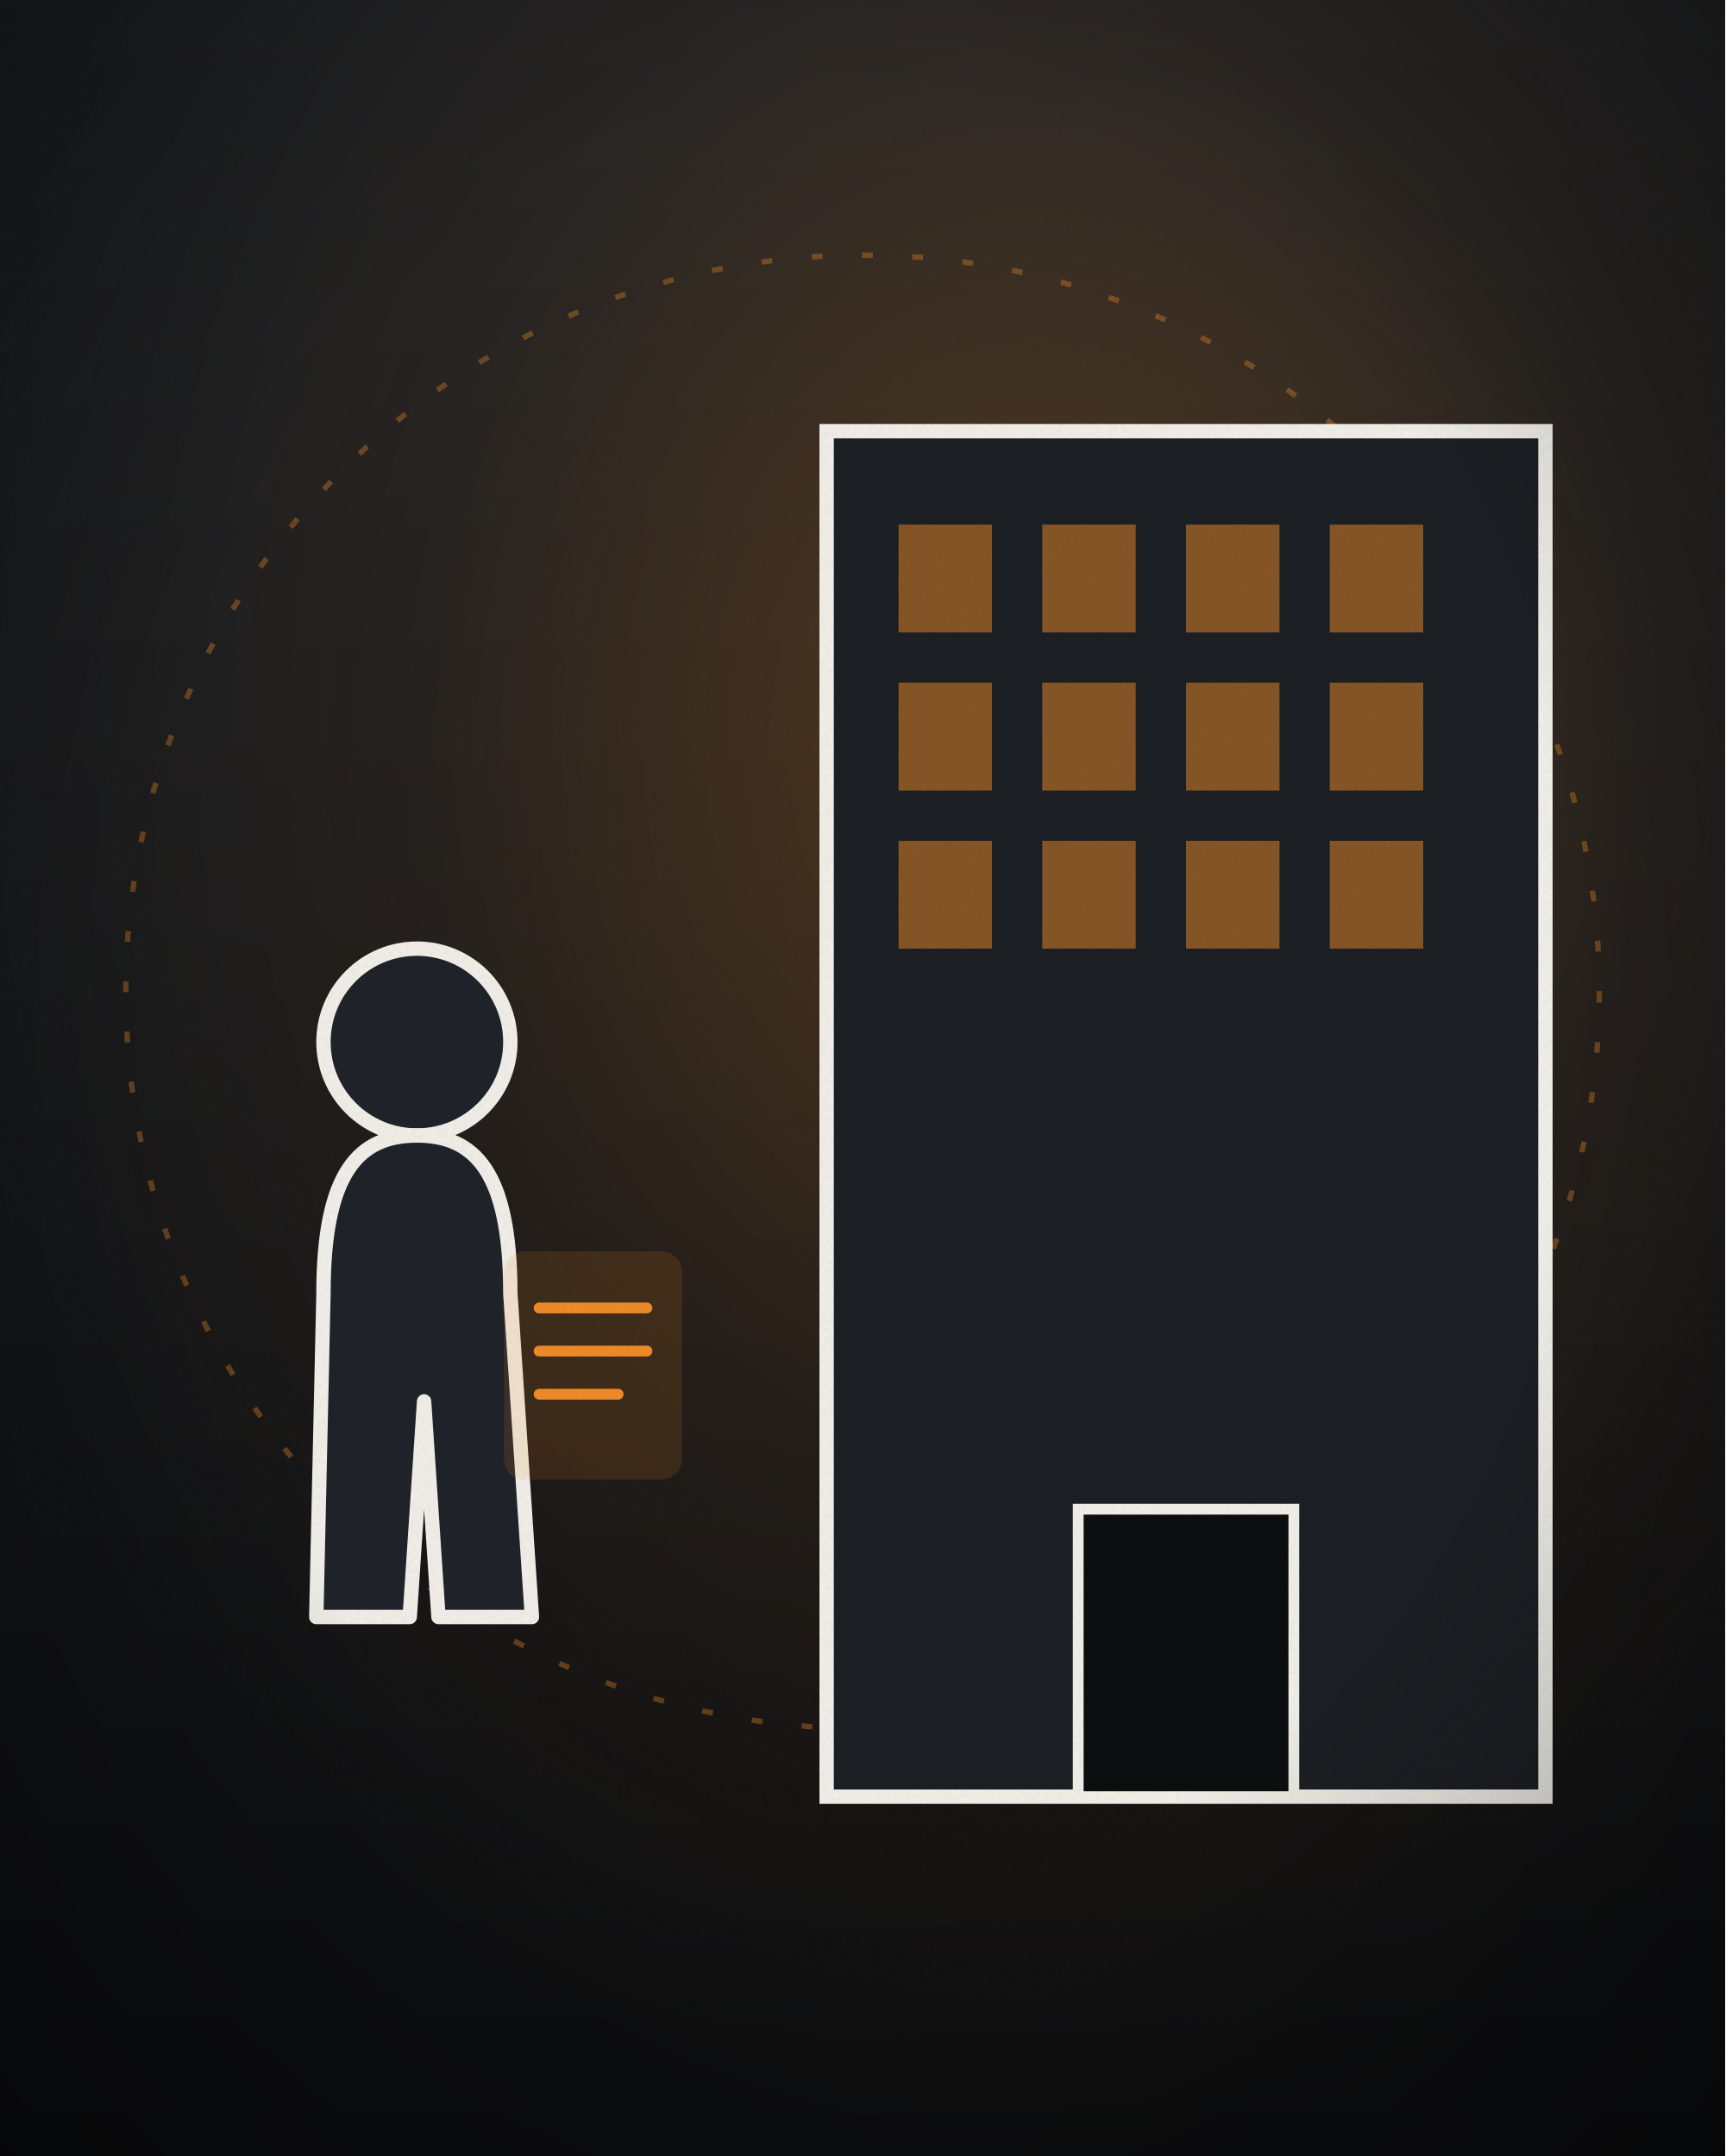
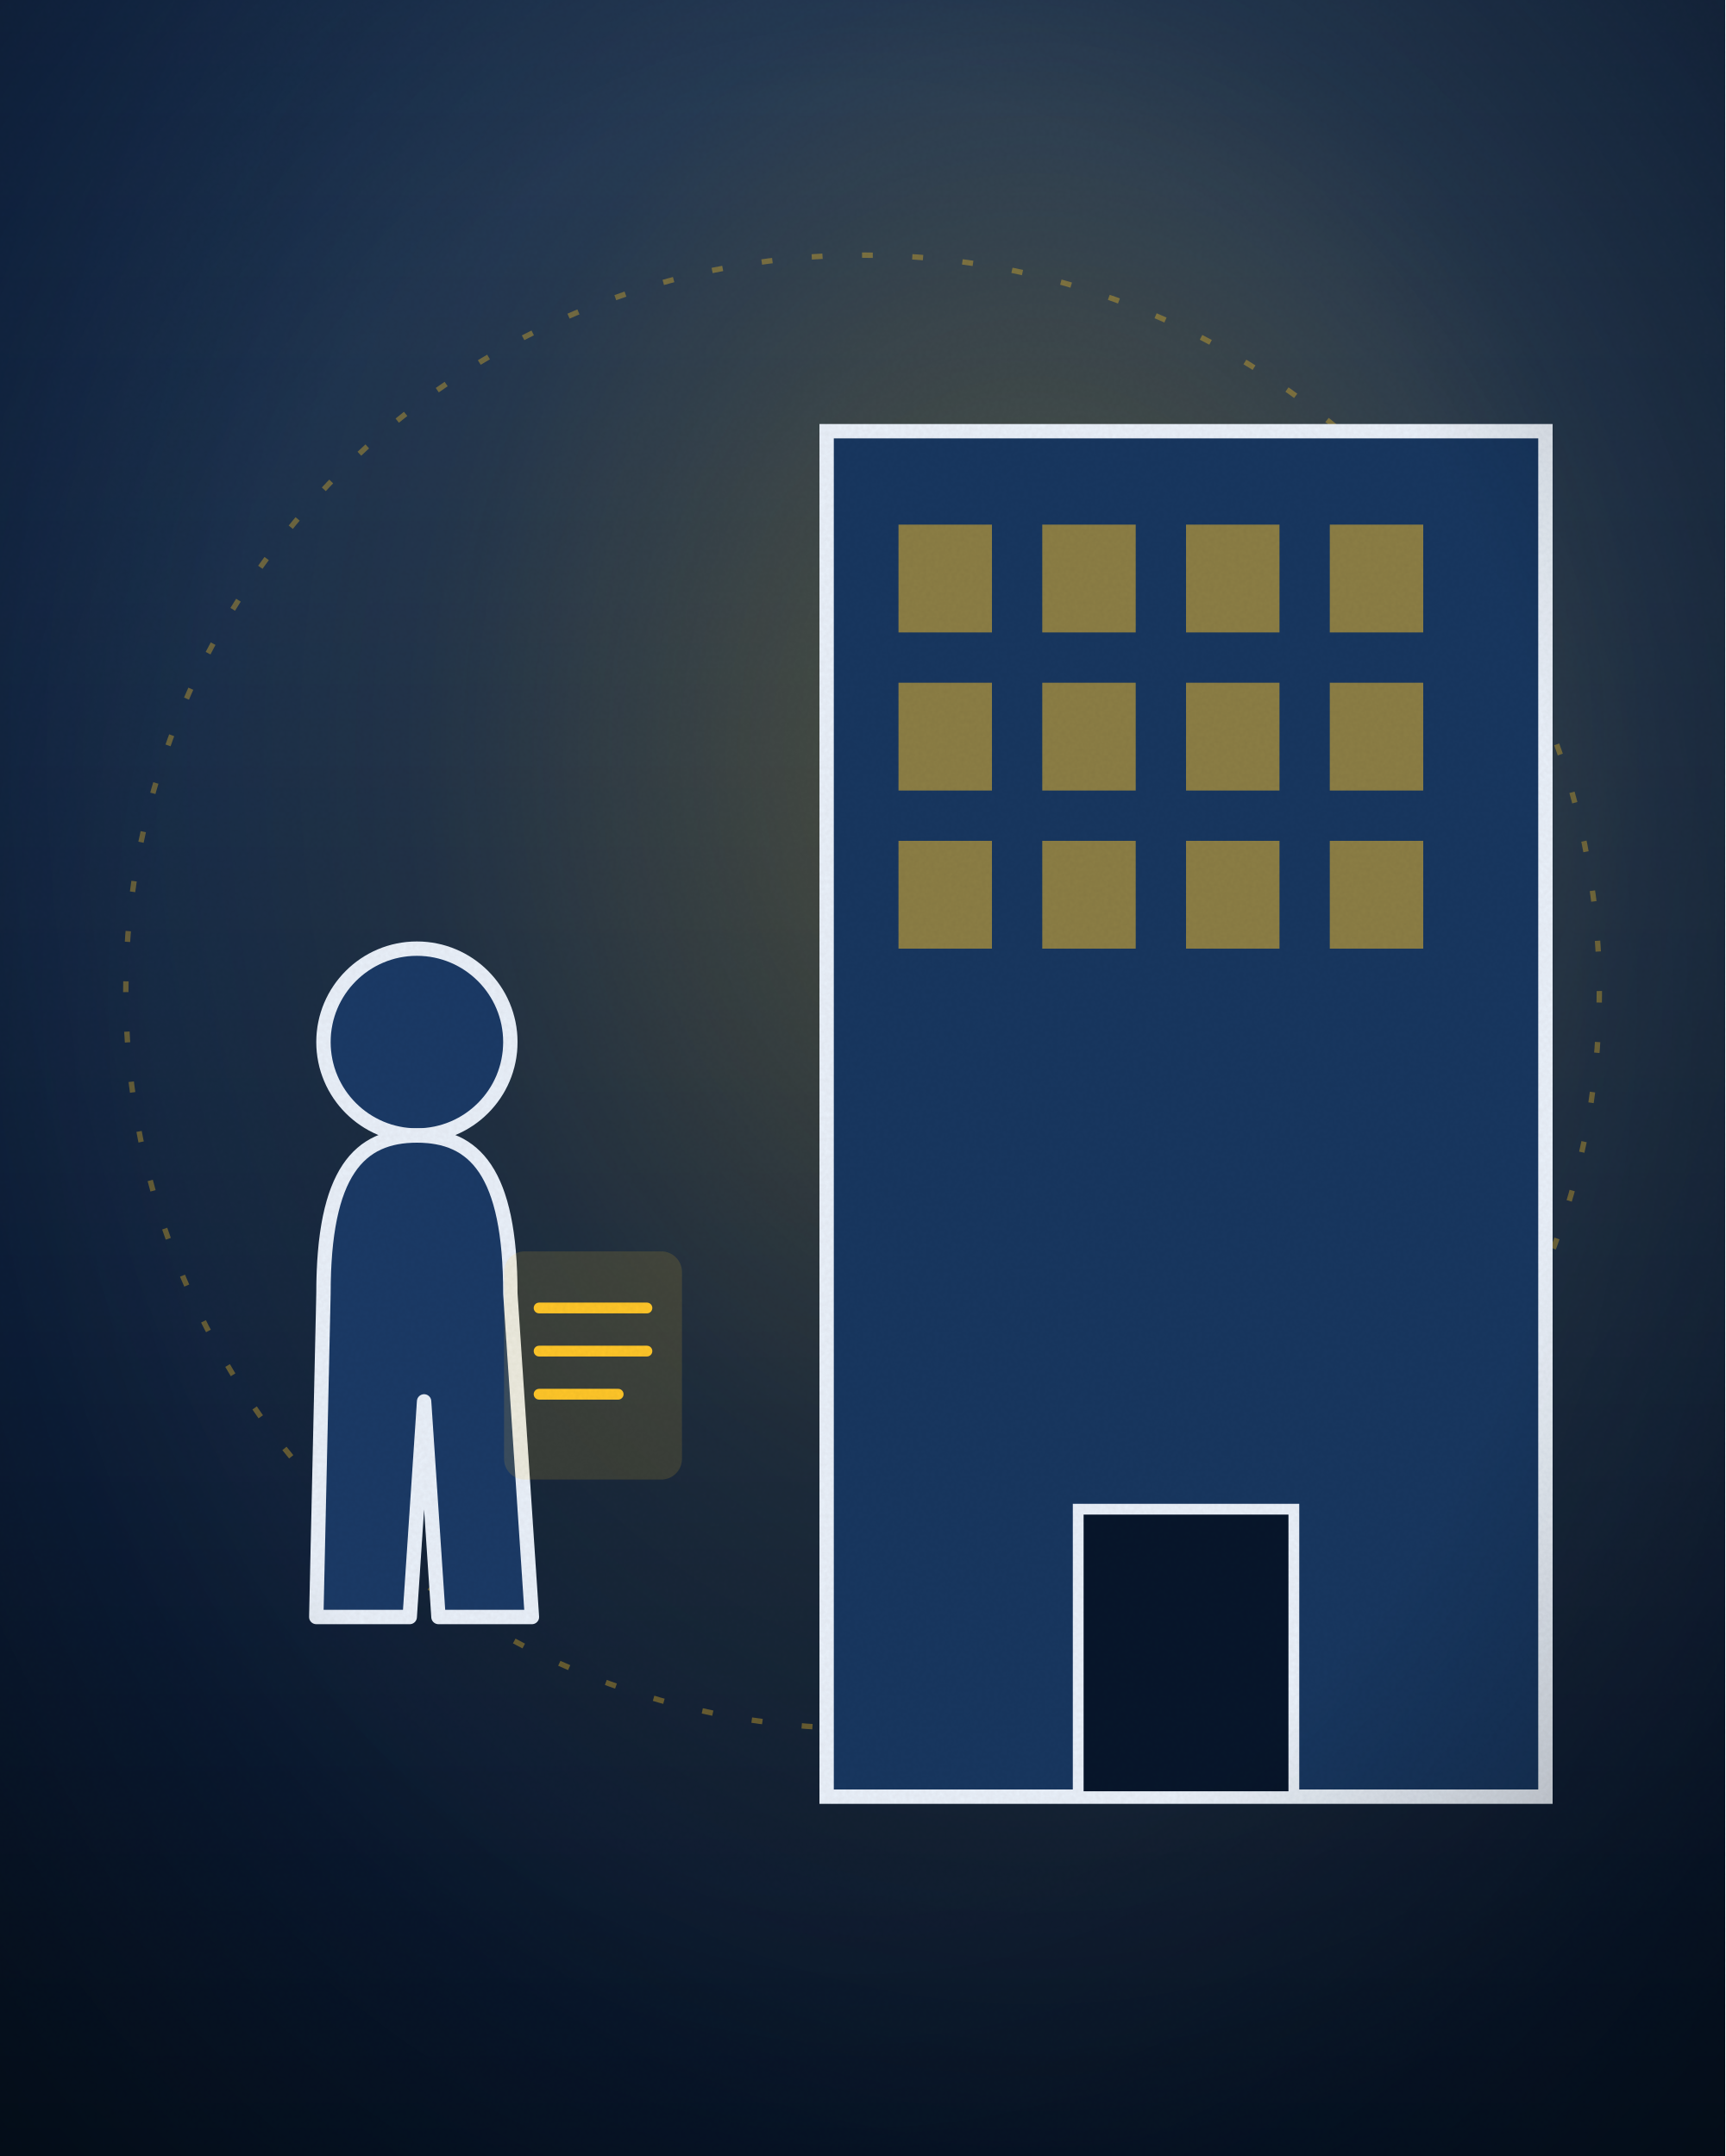
<svg xmlns="http://www.w3.org/2000/svg" viewBox="0 0 480 600" role="img" aria-label="">
  <defs>
    <linearGradient id="bg-commercial" x1="0" y1="0" x2="0" y2="1">
-       <stop offset="0%" stop-color="#1d2126" />
-       <stop offset="60%" stop-color="#141619" />
-       <stop offset="100%" stop-color="#0c0d0f" />
+       <stop offset="0%" stop-color="#17325a" />
+       <stop offset="60%" stop-color="#0e2240" />
+       <stop offset="100%" stop-color="#07162b" />
    </linearGradient>
    <radialGradient id="glow-commercial" cx="60%" cy="35%" r="65%">
-       <stop offset="0%" stop-color="#F28C28" stop-opacity=".28" />
-       <stop offset="55%" stop-color="#F28C28" stop-opacity=".07" />
-       <stop offset="100%" stop-color="#F28C28" stop-opacity="0" />
+       <stop offset="0%" stop-color="#FFC629" stop-opacity=".28" />
+       <stop offset="55%" stop-color="#FFC629" stop-opacity=".07" />
+       <stop offset="100%" stop-color="#FFC629" stop-opacity="0" />
    </radialGradient>
    <radialGradient id="vig-commercial" cx="50%" cy="46%" r="75%">
      <stop offset="55%" stop-color="#000" stop-opacity="0" />
      <stop offset="100%" stop-color="#000" stop-opacity=".45" />
    </radialGradient>
    <filter id="grain-commercial">
      <feTurbulence type="fractalNoise" baseFrequency="0.85" numOctaves="2" stitchTiles="stitch" result="n" />
      <feColorMatrix in="n" type="matrix" values="0 0 0 0 0  0 0 0 0 0  0 0 0 0 0  0 0 0 .05 0" />
    </filter>
  </defs>
  <rect width="480" height="600" fill="url(#bg-commercial)" />
  <rect width="480" height="600" fill="url(#glow-commercial)" />
-   <circle cx="240" cy="276" r="205" fill="none" stroke="#F28C28" stroke-width="1.5" stroke-dasharray="3 11" opacity=".35" />
+   <circle cx="240" cy="276" r="205" fill="none" stroke="#FFC629" stroke-width="1.5" stroke-dasharray="3 11" opacity=".35" />
  <g>
    <g transform="translate(230,120)">
-       <rect x="0" y="0" width="200" height="380" fill="#1c2024" stroke="#F3F1EA" stroke-width="4" />
-       <g fill="#F28C28" opacity=".5">
+       <rect x="0" y="0" width="200" height="380" fill="#183760" stroke="#EAF1FA" stroke-width="4" />
+       <g fill="#FFC629" opacity=".5">
        <rect x="20" y="26" width="26" height="30" />
        <rect x="60" y="26" width="26" height="30" />
        <rect x="100" y="26" width="26" height="30" />
        <rect x="140" y="26" width="26" height="30" />
        <rect x="20" y="70" width="26" height="30" />
        <rect x="60" y="70" width="26" height="30" />
        <rect x="100" y="70" width="26" height="30" />
        <rect x="140" y="70" width="26" height="30" />
        <rect x="20" y="114" width="26" height="30" />
        <rect x="60" y="114" width="26" height="30" />
        <rect x="100" y="114" width="26" height="30" />
        <rect x="140" y="114" width="26" height="30" />
      </g>
-       <rect x="70" y="300" width="60" height="80" fill="#0c0d0f" stroke="#F3F1EA" stroke-width="3" />
+       <rect x="70" y="300" width="60" height="80" fill="#07162b" stroke="#EAF1FA" stroke-width="3" />
    </g>
    <g transform="translate(70,260)">
-       <circle cx="46" cy="30" r="26" fill="#20242a" stroke="#F3F1EA" stroke-width="4" />
-       <path d="M20 100 C20 66 30 56 46 56 C62 56 72 66 72 100 L78 190 L52 190 L48 130 L44 190 L18 190 Z" fill="#20242a" stroke="#F3F1EA" stroke-width="4" stroke-linejoin="round" />
-       <rect x="72" y="90" width="46" height="60" rx="4" fill="#F28C28" opacity=".14" stroke="#F28C28" stroke-width="3.5" />
-       <g stroke="#F28C28" stroke-width="3" stroke-linecap="round">
+       <circle cx="46" cy="30" r="26" fill="#1b3a66" stroke="#EAF1FA" stroke-width="4" />
+       <path d="M20 100 C20 66 30 56 46 56 C62 56 72 66 72 100 L78 190 L52 190 L48 130 L44 190 L18 190 Z" fill="#1b3a66" stroke="#EAF1FA" stroke-width="4" stroke-linejoin="round" />
+       <rect x="72" y="90" width="46" height="60" rx="4" fill="#FFC629" opacity=".14" stroke="#FFC629" stroke-width="3.5" />
+       <g stroke="#FFC629" stroke-width="3" stroke-linecap="round">
        <path d="M80 104h30M80 116h30M80 128h22" />
      </g>
    </g>
  </g>
  <rect width="480" height="600" fill="url(#vig-commercial)" />
  <rect width="480" height="600" filter="url(#grain-commercial)" />
</svg>
